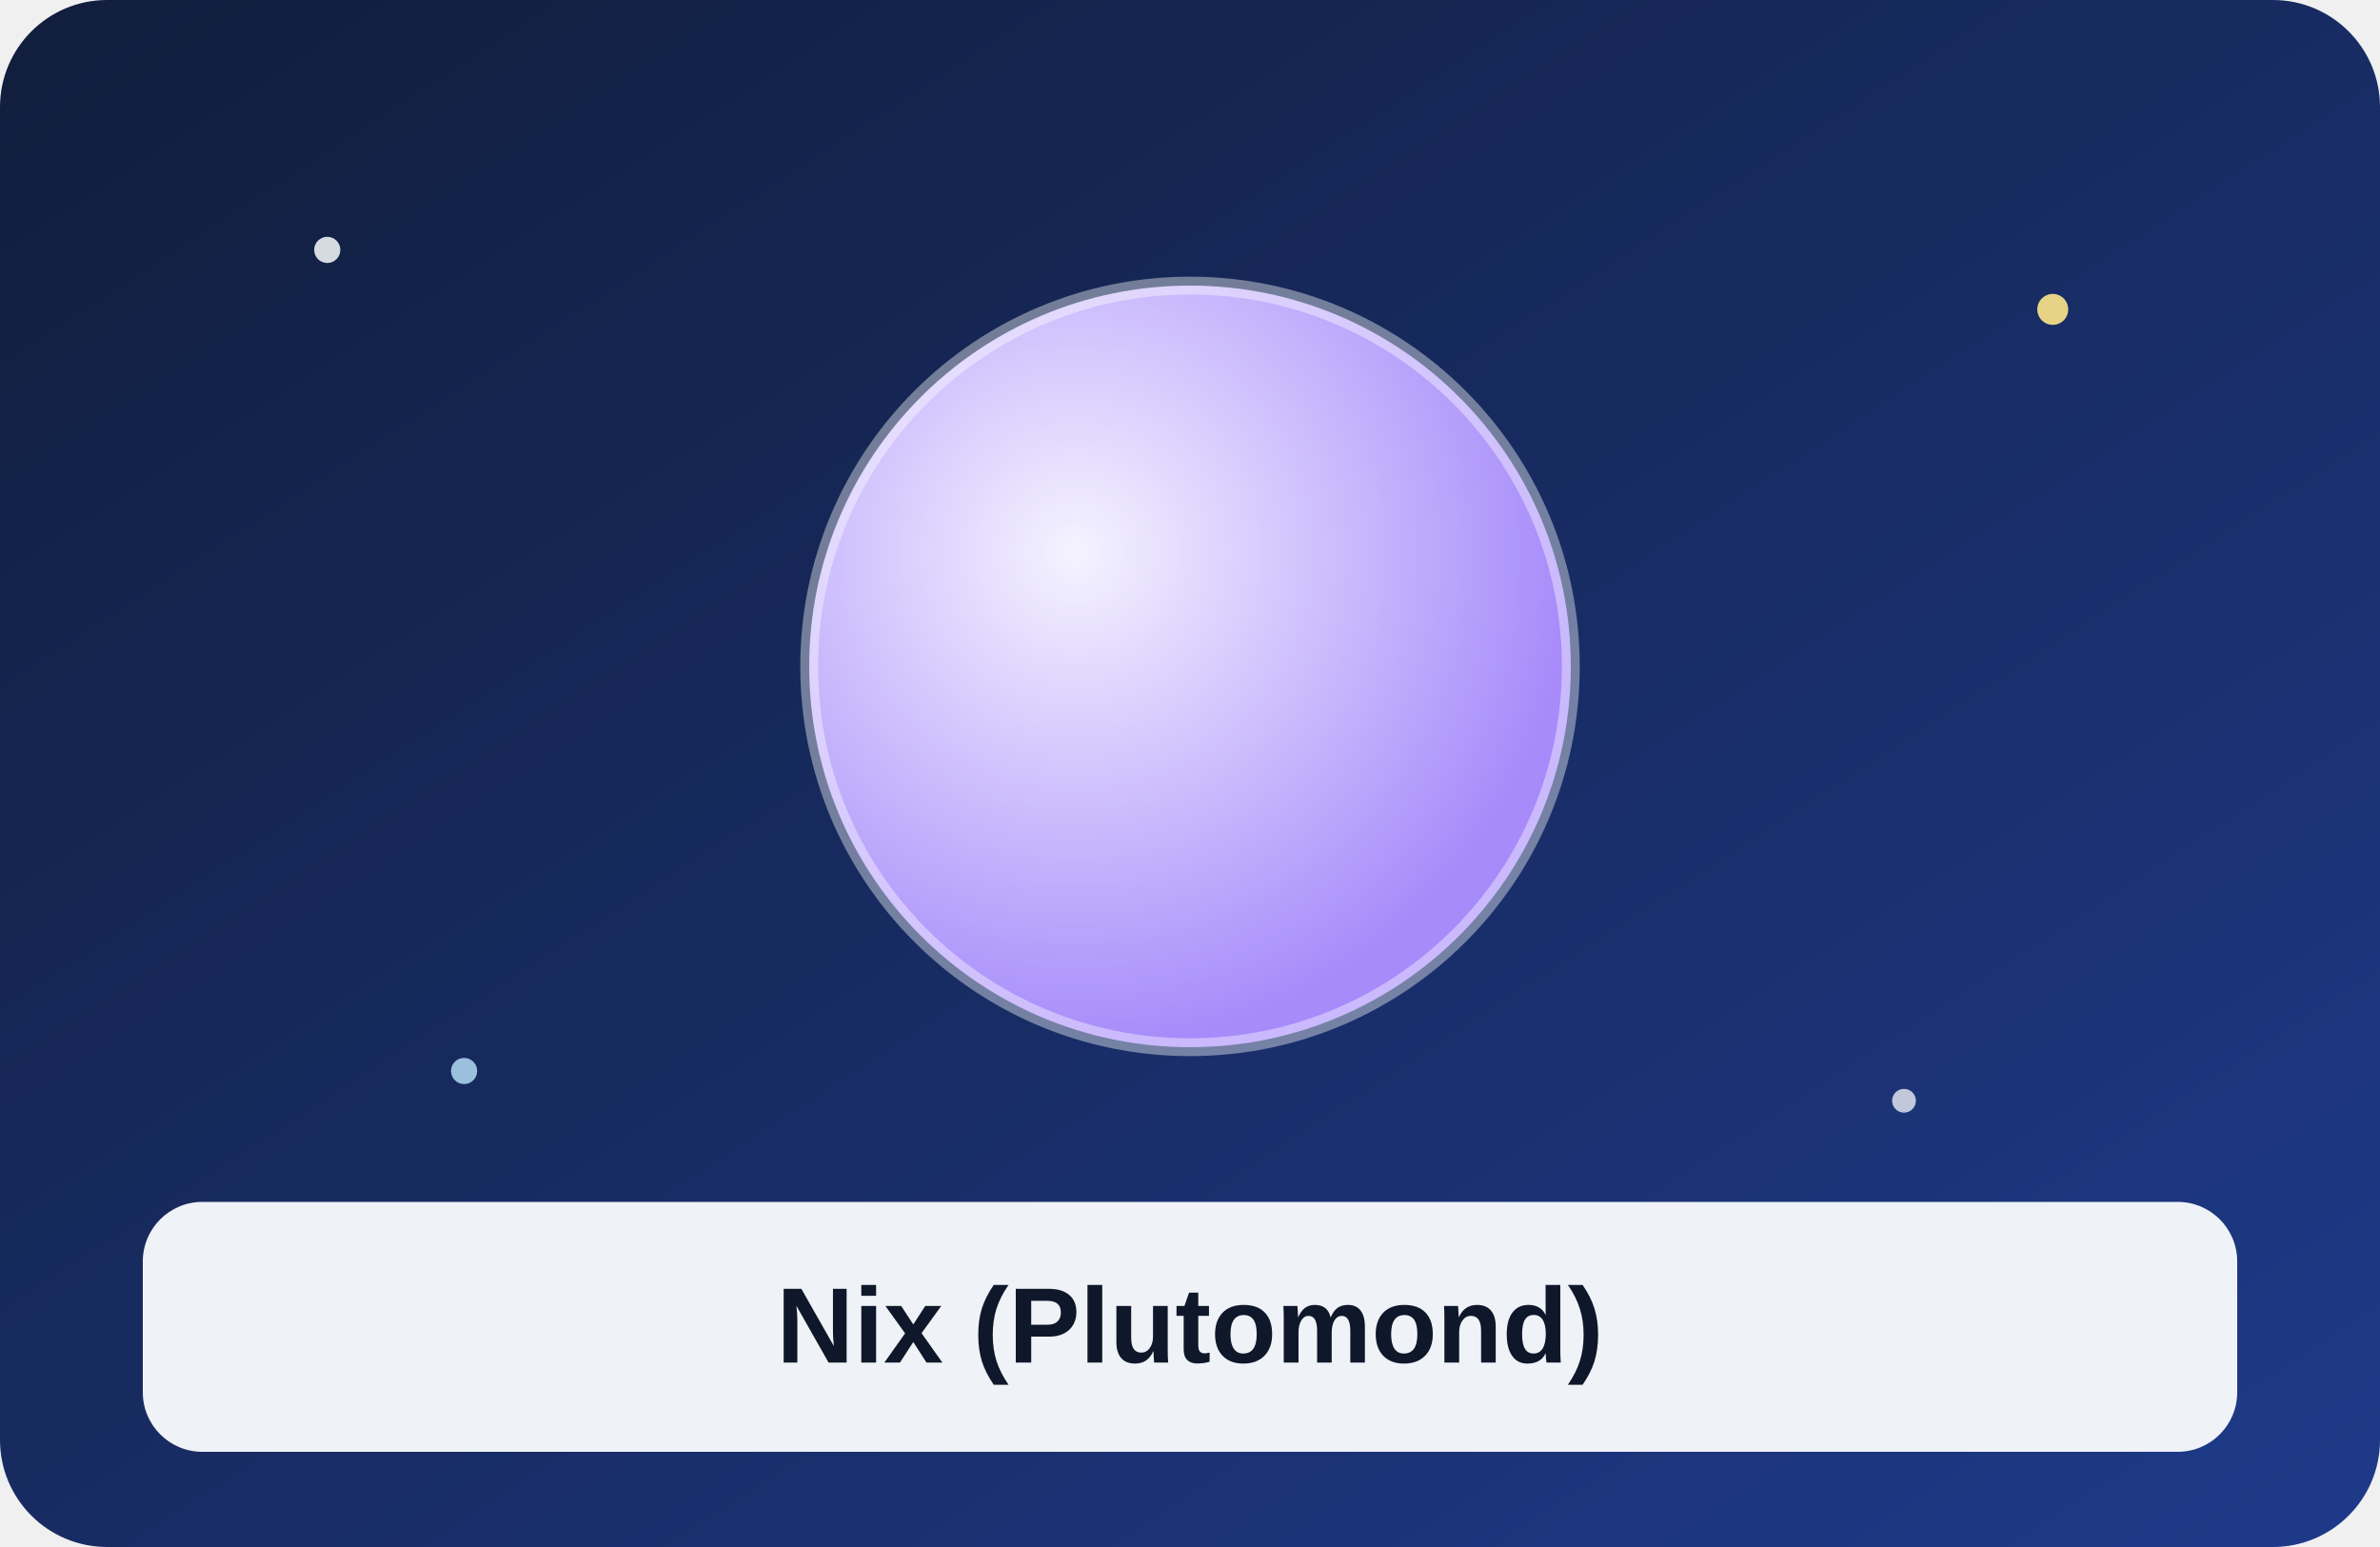
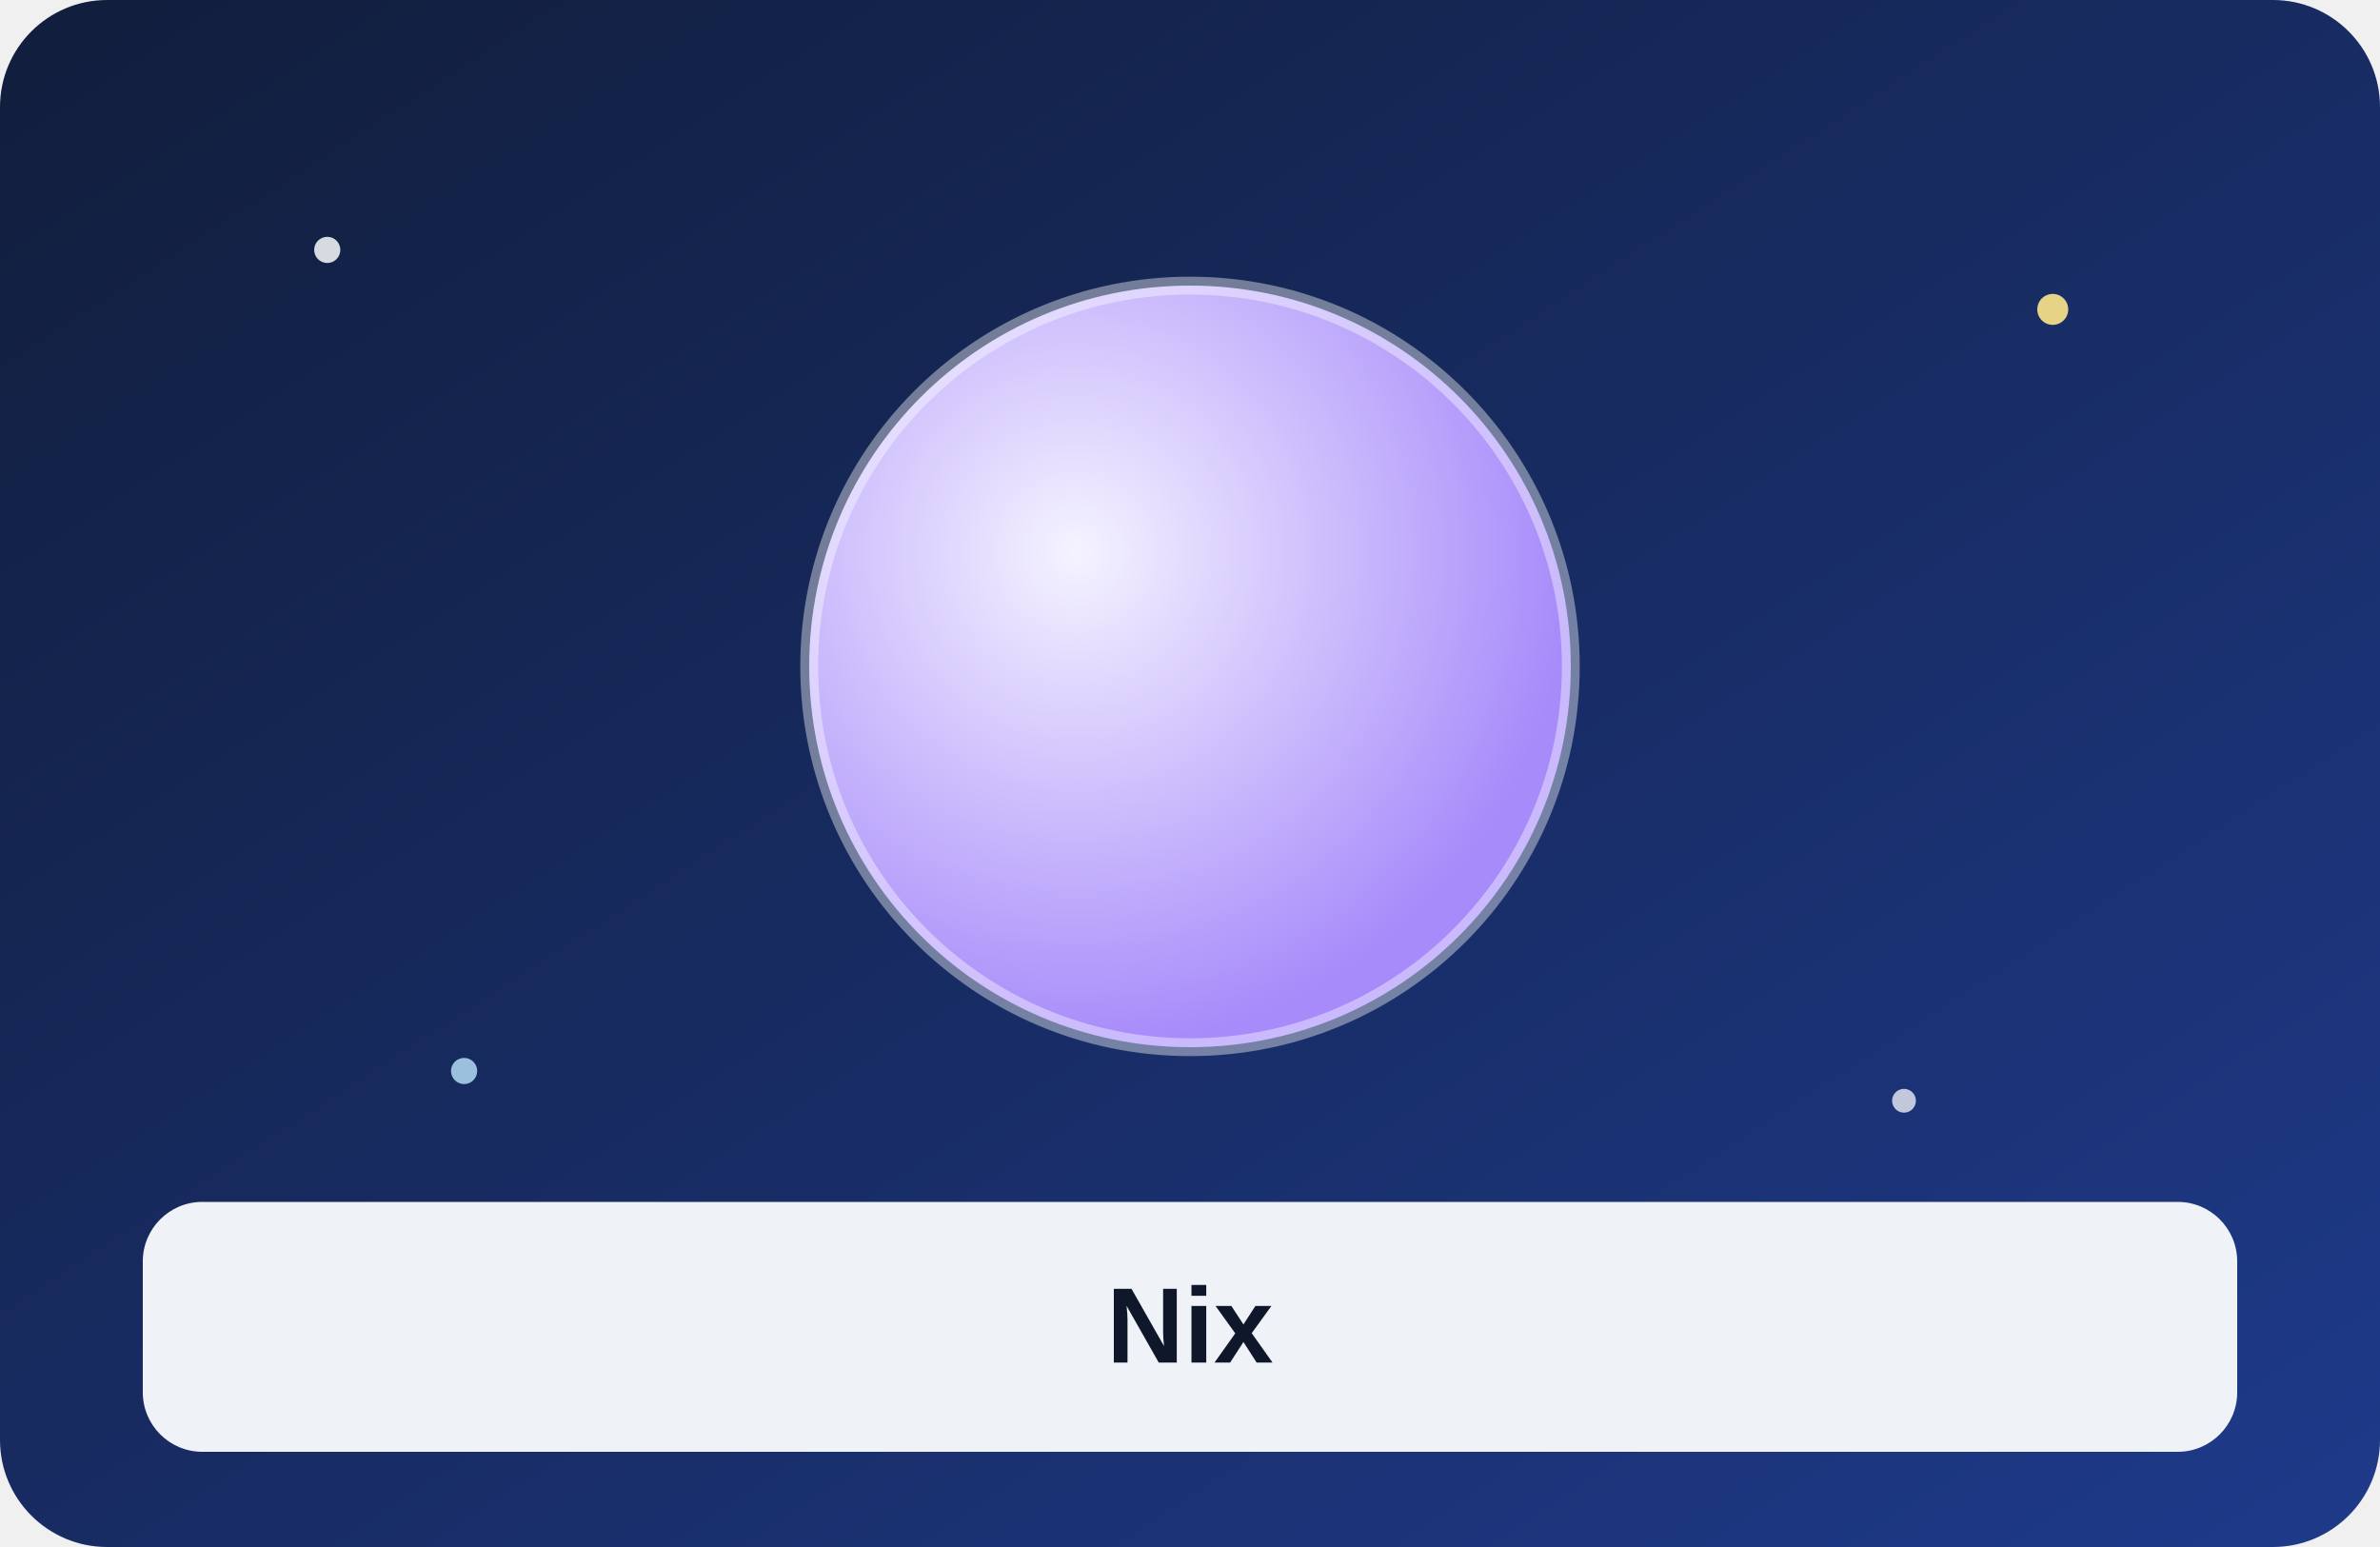
<svg xmlns="http://www.w3.org/2000/svg" viewBox="0 0 400 260" width="400" height="260">
  <defs>
    <linearGradient id="bg" x1="0" y1="0" x2="1" y2="1">
      <stop offset="0%" stop-color="#111D3B" />
      <stop offset="100%" stop-color="#1E3A8A" />
    </linearGradient>
    <radialGradient id="orb" cx="35%" cy="35%" r="65%">
      <stop offset="0%" stop-color="#F5F3FF" />
      <stop offset="100%" stop-color="#A78BFA" />
    </radialGradient>
  </defs>
  <rect width="400" height="260" rx="18" fill="url(#bg)" />
  <circle cx="55" cy="42" r="2.2" fill="#F8FAFC" opacity="0.85" />
  <circle cx="345" cy="52" r="2.6" fill="#FDE68A" opacity="0.9" />
  <circle cx="320" cy="185" r="2" fill="#F8FAFC" opacity="0.75" />
  <circle cx="78" cy="180" r="2.2" fill="#BAE6FD" opacity="0.8" />
  <circle cx="200" cy="112" r="64" fill="url(#orb)" stroke="#FFFFFF" stroke-width="3" stroke-opacity="0.4" />
  <rect x="24" y="202" width="352" height="42" rx="10" fill="#F8FAFC" opacity="0.96" />
-   <text x="200" y="229" font-family="Segoe UI, Arial, sans-serif" font-size="18" font-weight="700" fill="#0F172A" text-anchor="middle">Nix (Plutomond)</text>
+   <text x="200" y="229" font-family="Segoe UI, Arial, sans-serif" font-size="18" font-weight="700" fill="#0F172A" text-anchor="middle">Nix</text>
</svg>
